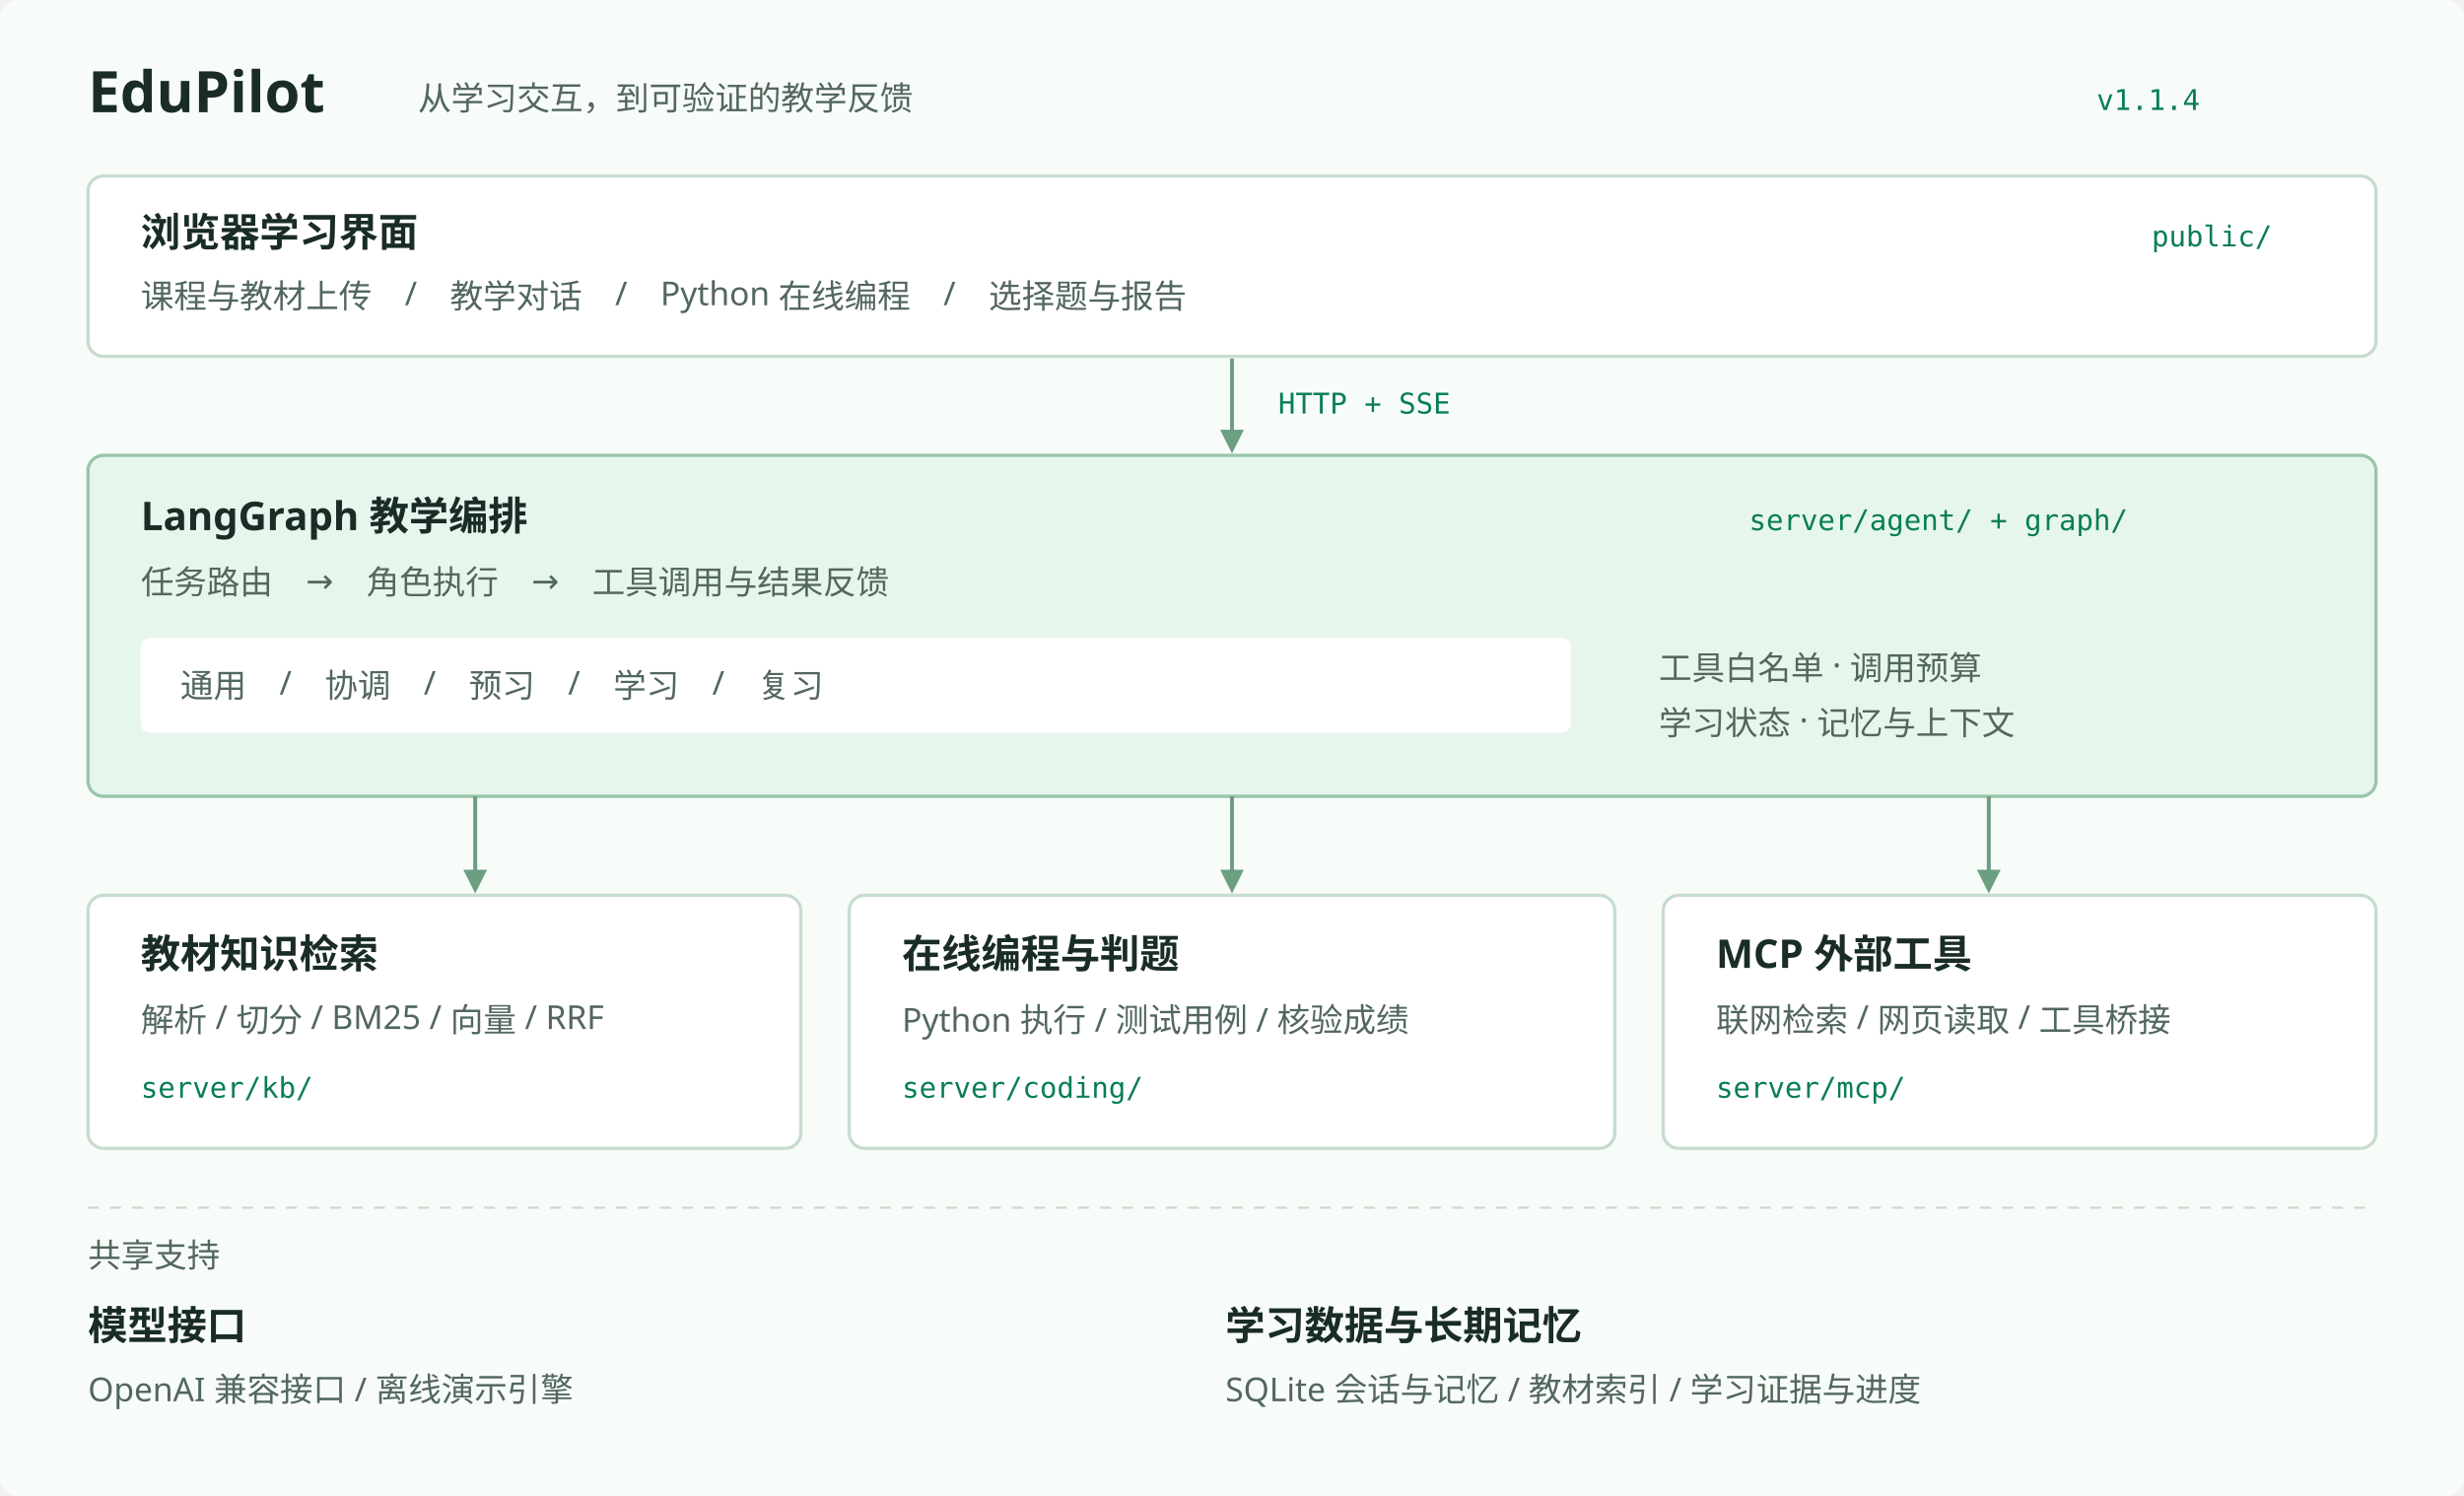
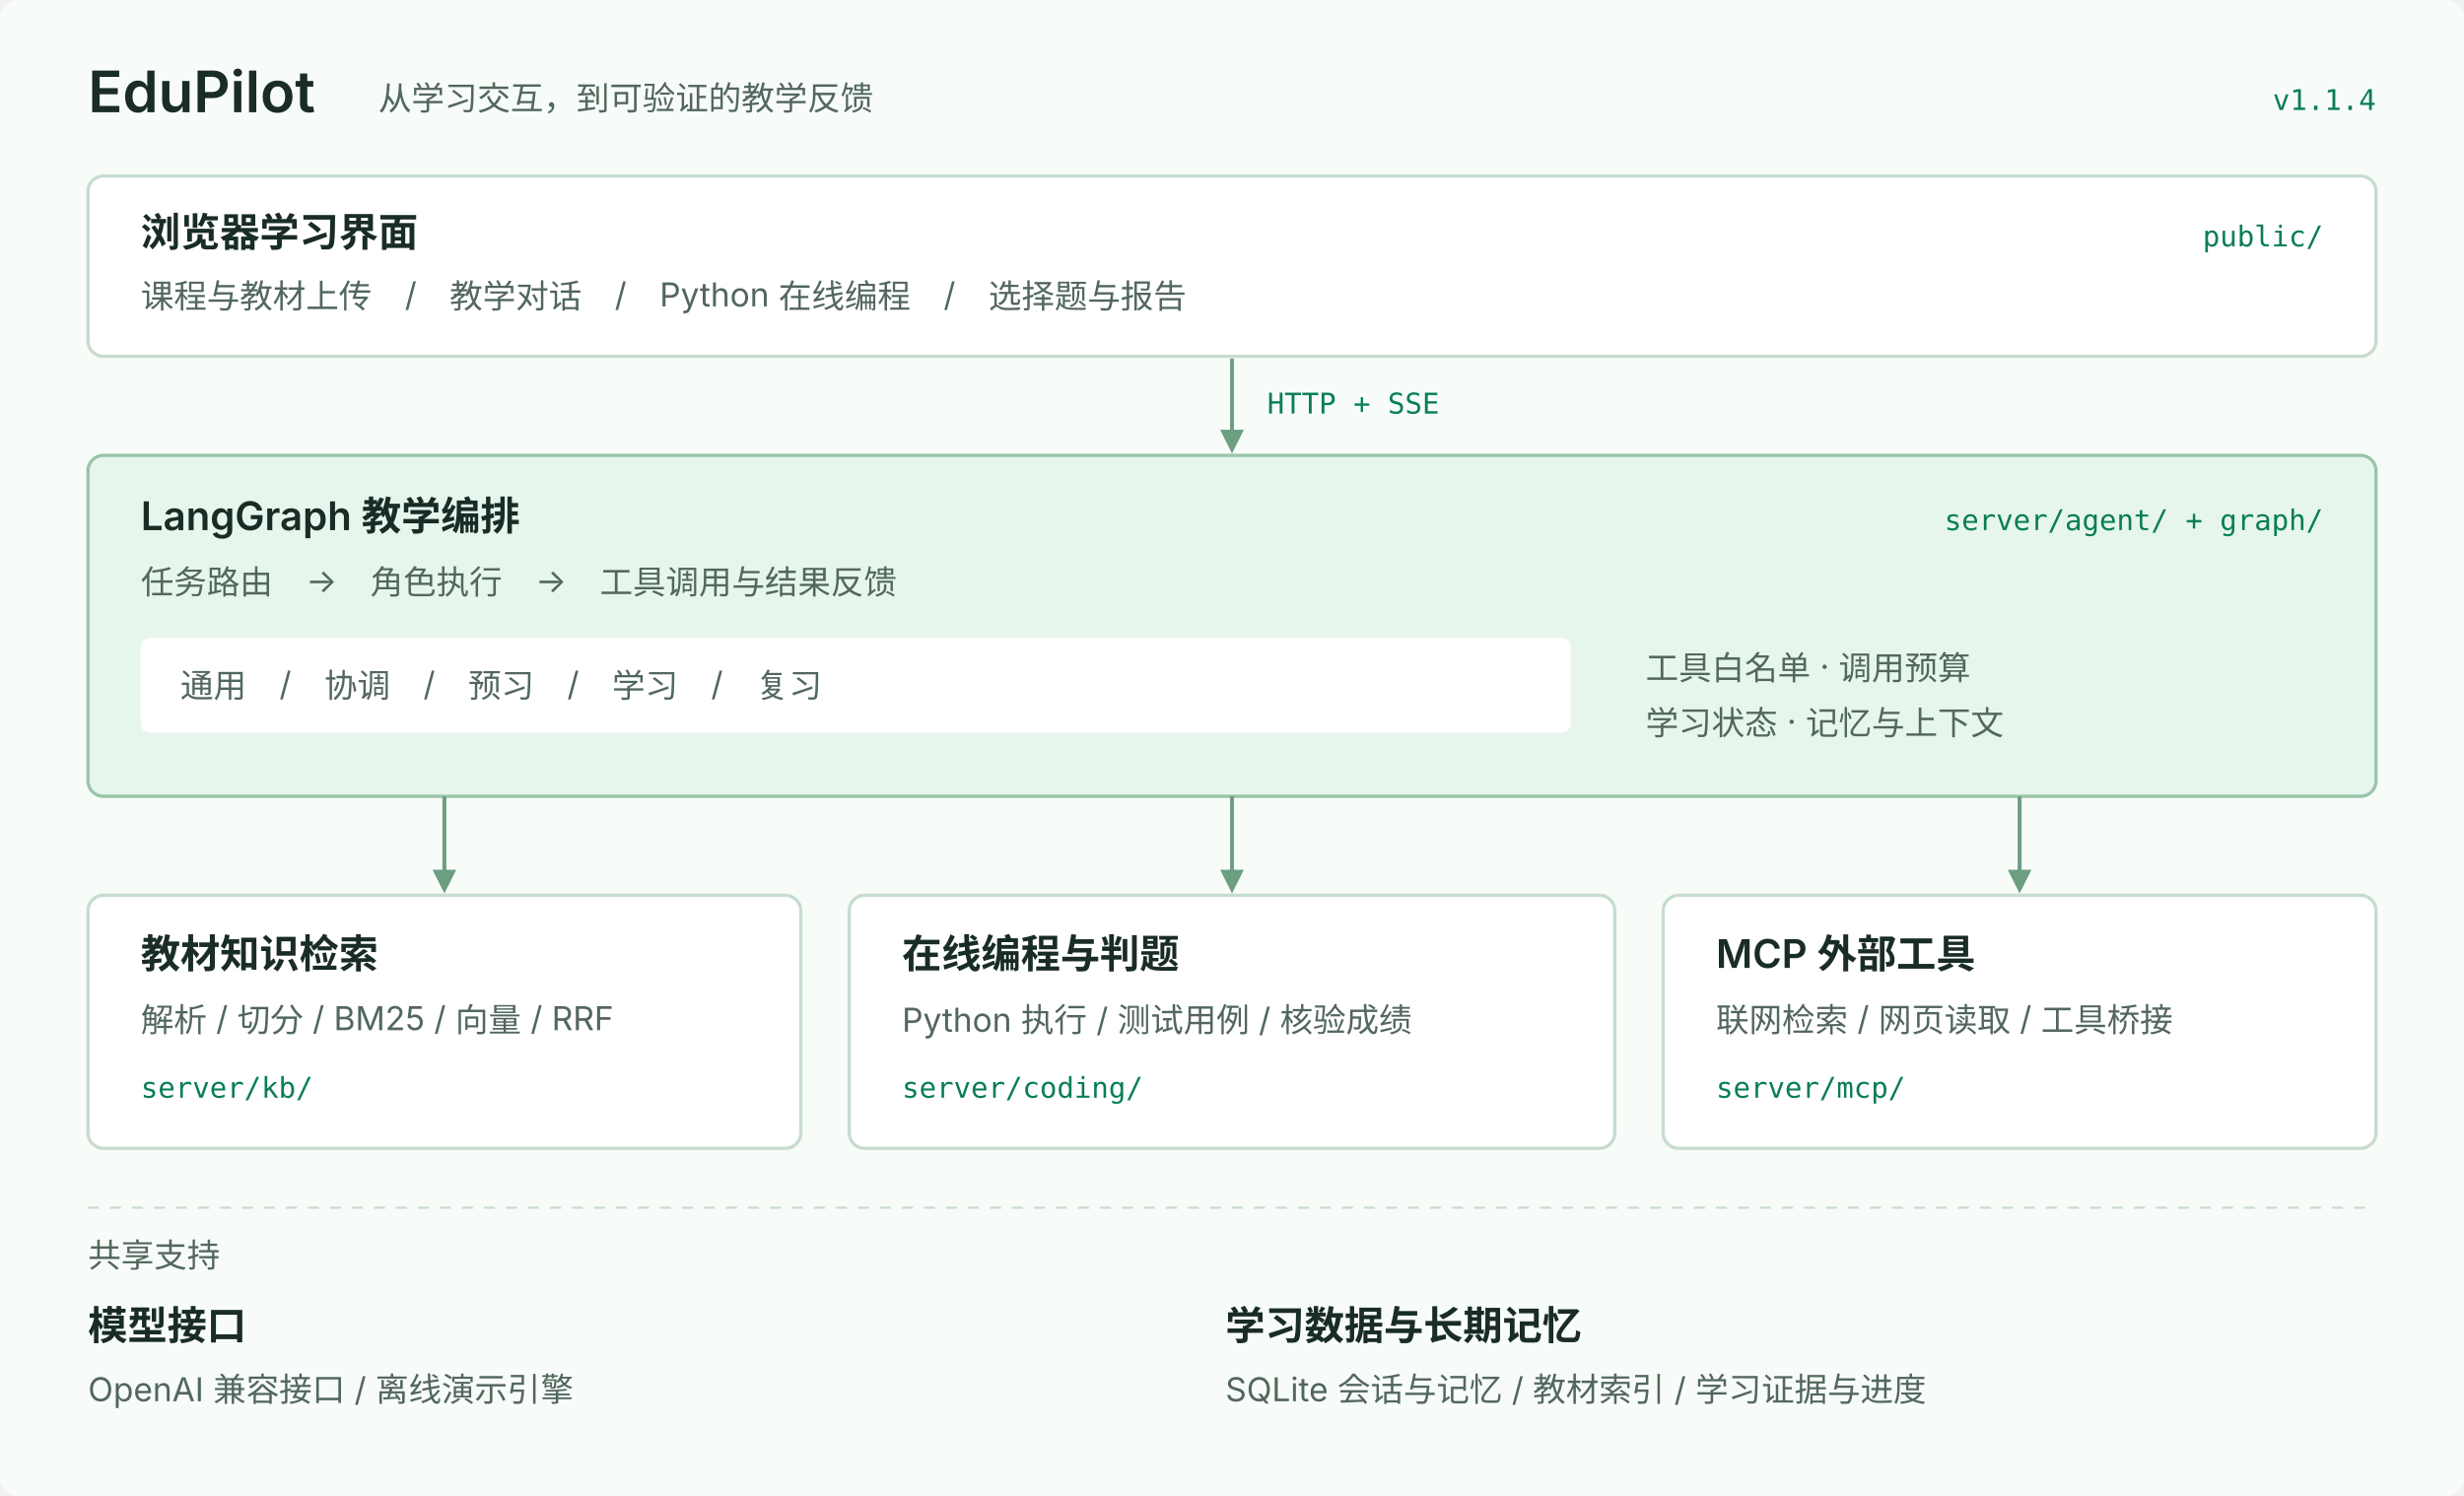
<svg xmlns="http://www.w3.org/2000/svg" width="1120" height="680" viewBox="0 0 1120 680" role="img" aria-labelledby="title desc">
  <defs>
    <marker id="arrow" viewBox="0 0 10 10" refX="8" refY="5" markerWidth="6" markerHeight="6" orient="auto-start-reverse">
      <path d="m0 0 10 5-10 5" fill="#6c9e81" />
    </marker>
  </defs>
  <style>
-     text { font-family: "Segoe UI", "Microsoft YaHei", sans-serif; fill: #192c25; }
+     text { font-family: -apple-system, BlinkMacSystemFont, "PingFang SC", "Hiragino Sans GB", "Microsoft YaHei", "Segoe UI", sans-serif; fill: #192c25; }
    .title { font-size: 26px; font-weight: 600; }
    .label { font-size: 18px; font-weight: 600; }
    .body { font-size: 15px; fill: #52675d; }
-     .mono { font-family: Consolas, monospace; font-size: 13px; fill: #087e55; }
+     .mono { font-family: "JetBrains Mono", ui-monospace, SFMono-Regular, Menlo, Consolas, monospace; font-size: 13px; fill: #087e55; }
    .box { fill: #fff; stroke: #c7dccf; stroke-width: 1.5; }
    .wire { fill: none; stroke: #6c9e81; stroke-width: 1.8; marker-end: url(#arrow); }
  </style>
  <rect width="1120" height="680" rx="8" fill="#f8fcf9" />
  <text class="title" x="40" y="51">EduPilot</text>
-   <text class="body" x="190" y="50">从学习交互，到可验证的教学反馈</text>
-   <text class="mono" x="953" y="50">v1.1.4</text>
+   <text class="body" x="172" y="50">从学习交互，到可验证的教学反馈</text>
+   <text class="mono" x="1080" y="50" text-anchor="end">v1.1.4</text>
  <rect class="box" x="40" y="80" width="1040" height="82" rx="7" />
  <text class="label" x="64" y="112">浏览器学习界面</text>
  <text class="body" x="64" y="140">课程与教材上传　/　教学对话　/　Python 在线编程　/　选择题与报告</text>
-   <text class="mono" x="978" y="112">public/</text>
+   <text class="mono" x="1056" y="112" text-anchor="end">public/</text>
  <path class="wire" d="M560 163V204" />
-   <text class="mono" x="581" y="188">HTTP + SSE</text>
+   <text class="mono" x="576" y="188">HTTP + SSE</text>
  <rect x="40" y="207" width="1040" height="155" rx="7" fill="#e7f6ed" stroke="#99c5aa" stroke-width="1.5" />
  <text class="label" x="64" y="241">LangGraph 教学编排</text>
-   <text class="mono" x="795" y="241">server/agent/ + graph/</text>
+   <text class="mono" x="1056" y="241" text-anchor="end">server/agent/ + graph/</text>
  <text class="body" x="64" y="270">任务路由　→　角色执行　→　工具调用与结果反馈</text>
-   <rect x="64" y="290" width="650" height="43" rx="4" fill="white" />
+   <rect x="64" y="290" width="650" height="43" rx="4" fill="#ffffff" />
  <text class="body" x="82" y="317">通用　/　协调　/　预习　/　学习　/　复习</text>
-   <text class="body" x="754" y="309">工具白名单 · 调用预算</text>
-   <text class="body" x="754" y="334">学习状态 · 记忆与上下文</text>
-   <path class="wire" d="M216 362V404" />
+   <text class="body" x="748" y="309">工具白名单 · 调用预算</text>
+   <text class="body" x="748" y="334">学习状态 · 记忆与上下文</text>
+   <path class="wire" d="M202 362V404" />
  <path class="wire" d="M560 362V404" />
-   <path class="wire" d="M904 362V404" />
+   <path class="wire" d="M918 362V404" />
  <rect class="box" x="40" y="407" width="324" height="115" rx="7" />
  <text class="label" x="64" y="440">教材知识检索</text>
  <text class="body" x="64" y="469">解析 / 切分 / BM25 / 向量 / RRF</text>
  <text class="mono" x="64" y="499">server/kb/</text>
  <rect class="box" x="386" y="407" width="348" height="115" rx="7" />
  <text class="label" x="410" y="440">在线编程与判题</text>
  <text class="body" x="410" y="469">Python 执行 / 测试用例 / 核验成绩</text>
  <text class="mono" x="410" y="499">server/coding/</text>
  <rect class="box" x="756" y="407" width="324" height="115" rx="7" />
  <text class="label" x="780" y="440">MCP 外部工具</text>
  <text class="body" x="780" y="469">联网检索 / 网页读取 / 工具桥接</text>
  <text class="mono" x="780" y="499">server/mcp/</text>
  <path d="M40 549H1080" stroke="#c7dccf" stroke-dasharray="5 5" />
  <text class="body" x="40" y="576">共享支持</text>
  <text class="label" x="40" y="609">模型接口</text>
  <text class="body" x="40" y="637">OpenAI 兼容接口 / 离线演示引擎</text>
  <text class="label" x="557" y="609">学习数据与长期记忆</text>
  <text class="body" x="557" y="637">SQLite 会话与记忆 / 教材索引 / 学习证据与进度</text>
</svg>
